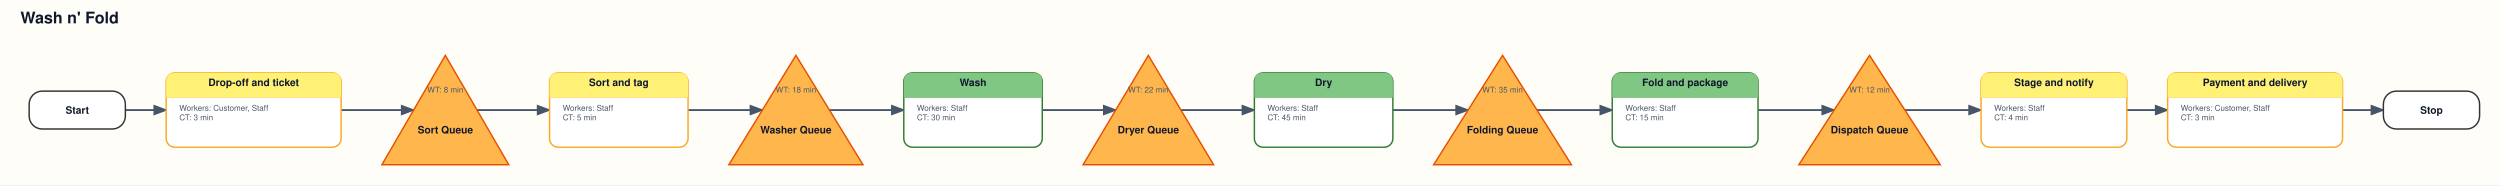
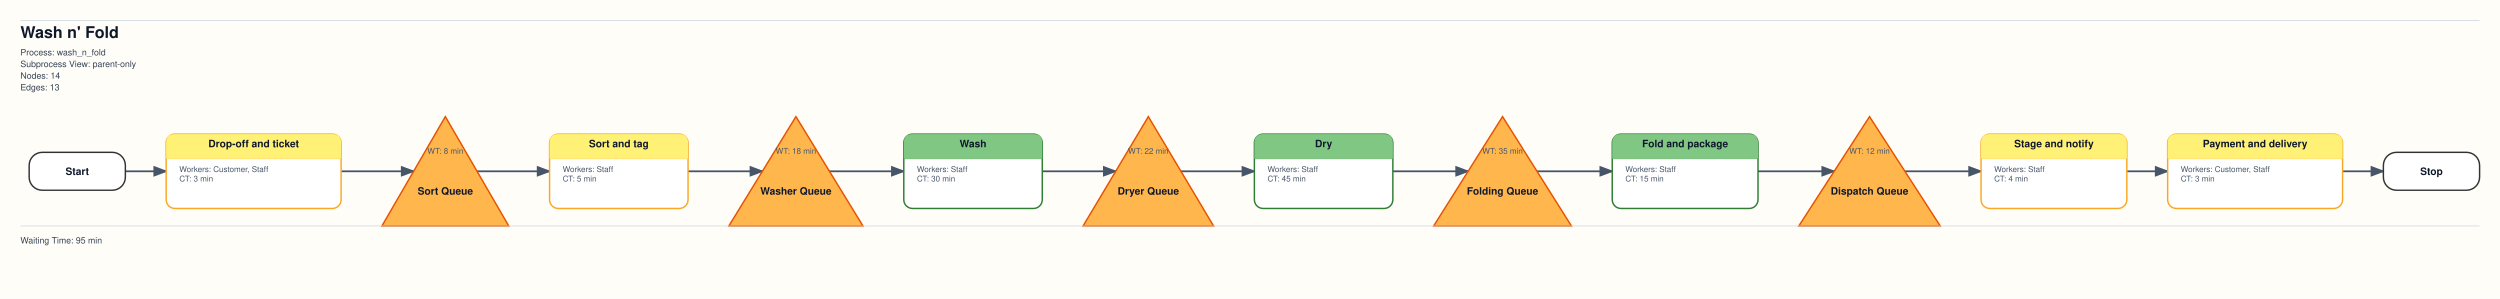
- <svg xmlns="http://www.w3.org/2000/svg" width="3430" height="254" viewBox="0 0 3430 254" data-flo-artifact-kind="svg" data-flo-backend="svg" data-flo-diagram="sppm" data-flo-layout-engine="elk">
+ <svg xmlns="http://www.w3.org/2000/svg" width="3430" height="410" viewBox="0 0 3430 410" data-flo-artifact-kind="svg" data-flo-backend="svg" data-flo-diagram="sppm" data-flo-layout-engine="elk" data-sppm-publication-page-id="main-p1">
  <defs>
    <marker id="flo-sppm-arrow" markerWidth="8" markerHeight="6" refX="7" refY="3" orient="auto" markerUnits="strokeWidth">
      <path d="M0,0 L8,3 L0,6 z" fill="#475569" />
    </marker>
  </defs>
  <rect width="100%" height="100%" fill="#fffdf8" />
-   <text x="28.0" y="32.0" font-family="Helvetica" font-size="22" font-weight="700" fill="#0f172a">Wash n' Fold</text>
-   <g transform="translate(28.0,64.0)">
+   <g data-sppm-publication-band="header">
+     <line x1="28.0" y1="28.0" x2="3402.0" y2="28.0" stroke="#cbd5e1" stroke-width="1" />
+     <text x="28.0" y="52.0" font-family="Helvetica" font-size="22" font-weight="700" fill="#0f172a">Wash n' Fold</text>
+     <text x="28.0" y="76.0" font-family="Helvetica" font-size="12" fill="#334155">Process: wash_n_fold</text>
+     <text x="28.0" y="92.0" font-family="Helvetica" font-size="12" fill="#334155">Subprocess View: parent-only</text>
+     <text x="28.0" y="108.0" font-family="Helvetica" font-size="12" fill="#334155">Nodes: 14</text>
+     <text x="28.0" y="124.0" font-family="Helvetica" font-size="12" fill="#334155">Edges: 13</text>
+   </g>
+   <g transform="translate(28.0,148.0)">
    <g data-edge-source="dropoff" data-edge-target="sort_tag_wait_queue" data-edge-kind="direct">
      <polyline points="440.0,87.0 539.5,87.0" fill="none" stroke="#475569" stroke-width="2.5" stroke-linecap="round" stroke-linejoin="round" marker-end="url(#flo-sppm-arrow)" />
    </g>
    <g data-edge-source="dry" data-edge-target="fold_package_wait_queue" data-edge-kind="direct">
      <polyline points="1883.0,87.0 1986.2,87.0" fill="none" stroke="#475569" stroke-width="2.5" stroke-linecap="round" stroke-linejoin="round" marker-end="url(#flo-sppm-arrow)" />
    </g>
    <g data-edge-source="dry_wait_queue" data-edge-target="dry" data-edge-kind="direct">
      <polyline points="1592.2,87.0 1693.0,87.0" fill="none" stroke="#475569" stroke-width="2.5" stroke-linecap="round" stroke-linejoin="round" marker-end="url(#flo-sppm-arrow)" />
    </g>
    <g data-edge-source="fold_package" data-edge-target="stage_notify_wait_queue" data-edge-kind="direct">
      <polyline points="2384.0,87.0 2488.5,87.0" fill="none" stroke="#475569" stroke-width="2.5" stroke-linecap="round" stroke-linejoin="round" marker-end="url(#flo-sppm-arrow)" />
    </g>
    <g data-edge-source="fold_package_wait_queue" data-edge-target="fold_package" data-edge-kind="direct">
      <polyline points="2080.8,87.0 2184.0,87.0" fill="none" stroke="#475569" stroke-width="2.5" stroke-linecap="round" stroke-linejoin="round" marker-end="url(#flo-sppm-arrow)" />
    </g>
    <g data-edge-source="payment_delivery" data-edge-target="end" data-edge-kind="direct">
      <polyline points="3186.0,87.0 3242.0,87.0" fill="none" stroke="#475569" stroke-width="2.5" stroke-linecap="round" stroke-linejoin="round" marker-end="url(#flo-sppm-arrow)" />
    </g>
    <g data-edge-source="sort_tag" data-edge-target="wash_wait_queue" data-edge-kind="direct">
      <polyline points="916.0,87.0 1018.0,87.0" fill="none" stroke="#475569" stroke-width="2.5" stroke-linecap="round" stroke-linejoin="round" marker-end="url(#flo-sppm-arrow)" />
    </g>
    <g data-edge-source="sort_tag_wait_queue" data-edge-target="sort_tag" data-edge-kind="direct">
      <polyline points="626.5,87.0 726.0,87.0" fill="none" stroke="#475569" stroke-width="2.5" stroke-linecap="round" stroke-linejoin="round" marker-end="url(#flo-sppm-arrow)" />
    </g>
    <g data-edge-source="stage_notify" data-edge-target="payment_delivery" data-edge-kind="direct">
      <polyline points="2890.0,87.0 2946.0,87.0" fill="none" stroke="#475569" stroke-width="2.5" stroke-linecap="round" stroke-linejoin="round" marker-end="url(#flo-sppm-arrow)" />
    </g>
    <g data-edge-source="stage_notify_wait_queue" data-edge-target="stage_notify" data-edge-kind="direct">
      <polyline points="2585.5,87.0 2690.0,87.0" fill="none" stroke="#475569" stroke-width="2.5" stroke-linecap="round" stroke-linejoin="round" marker-end="url(#flo-sppm-arrow)" />
    </g>
    <g data-edge-source="start" data-edge-target="dropoff" data-edge-kind="direct">
      <polyline points="144.0,87.0 200.0,87.0" fill="none" stroke="#475569" stroke-width="2.5" stroke-linecap="round" stroke-linejoin="round" marker-end="url(#flo-sppm-arrow)" />
    </g>
    <g data-edge-source="wash" data-edge-target="dry_wait_queue" data-edge-kind="direct">
      <polyline points="1402.0,87.0 1502.8,87.0" fill="none" stroke="#475569" stroke-width="2.5" stroke-linecap="round" stroke-linejoin="round" marker-end="url(#flo-sppm-arrow)" />
    </g>
    <g data-edge-source="wash_wait_queue" data-edge-target="wash" data-edge-kind="direct">
      <polyline points="1110.0,87.0 1212.0,87.0" fill="none" stroke="#475569" stroke-width="2.5" stroke-linecap="round" stroke-linejoin="round" marker-end="url(#flo-sppm-arrow)" />
    </g>
    <g data-node-id="start" data-node-kind="start">
      <rect x="12.0" y="61.0" width="132.0" height="52.0" rx="18" fill="#FFFFFF" stroke="#333333" stroke-width="2" />
      <text x="78.0" y="92.0" text-anchor="middle" font-family="Helvetica" font-size="14" font-weight="600" fill="#0f172a">Start</text>
    </g>
    <g data-node-id="dropoff" data-node-kind="task">
      <rect x="200.0" y="36.0" width="240.0" height="102.0" rx="12" fill="white" stroke="#F9A825" stroke-width="2" />
      <path data-node-header="top-rounded" d="M 212.0 36.0 L 428.0 36.0 Q 440.0 36.0 440.0 48.0 L 440.0 70.0 L 200.0 70.0 L 200.0 48.0 Q 200.0 36.0 212.0 36.0 Z" fill="#FFF176" stroke="none" />
      <line x1="200.0" y1="70.0" x2="440.0" y2="70.0" stroke="#F9A825" stroke-width="1" opacity="0.35" />
      <text x="320.0" y="54.0" text-anchor="middle" font-family="Helvetica" font-size="14" font-weight="600" fill="#0f172a">Drop-off and ticket</text>
      <text x="218.0" y="88.0" text-anchor="start" font-family="Helvetica" font-size="11" font-weight="400" fill="#475569">Workers: Customer, Staff</text>
      <text x="218.0" y="101.0" text-anchor="start" font-family="Helvetica" font-size="11" font-weight="400" fill="#475569">CT: 3 min</text>
    </g>
    <g data-node-id="sort_tag_wait_queue" data-node-kind="queue">
      <polygon data-node-queue-body="true" points="496.0,162.0 670.0,162.0 583.0,12.0" fill="#FFB74D" stroke="#E65100" stroke-width="2" />
      <text x="583.0" y="119.0" text-anchor="middle" font-family="Helvetica" font-size="14" font-weight="600" fill="#0f172a">Sort Queue</text>
      <text x="583.0" y="63.0" text-anchor="middle" font-family="Helvetica" font-size="11" font-weight="400" fill="#475569">WT: 8 min</text>
    </g>
    <g data-node-id="sort_tag" data-node-kind="task">
      <rect x="726.0" y="36.0" width="190.0" height="102.0" rx="12" fill="white" stroke="#F9A825" stroke-width="2" />
      <path data-node-header="top-rounded" d="M 738.0 36.0 L 904.0 36.0 Q 916.0 36.0 916.0 48.0 L 916.0 70.0 L 726.0 70.0 L 726.0 48.0 Q 726.0 36.0 738.0 36.0 Z" fill="#FFF176" stroke="none" />
      <line x1="726.0" y1="70.0" x2="916.0" y2="70.0" stroke="#F9A825" stroke-width="1" opacity="0.35" />
      <text x="821.0" y="54.0" text-anchor="middle" font-family="Helvetica" font-size="14" font-weight="600" fill="#0f172a">Sort and tag</text>
      <text x="744.0" y="88.0" text-anchor="start" font-family="Helvetica" font-size="11" font-weight="400" fill="#475569">Workers: Staff</text>
      <text x="744.0" y="101.0" text-anchor="start" font-family="Helvetica" font-size="11" font-weight="400" fill="#475569">CT: 5 min</text>
    </g>
    <g data-node-id="wash_wait_queue" data-node-kind="queue">
      <polygon data-node-queue-body="true" points="972.0,162.0 1156.0,162.0 1064.0,12.0" fill="#FFB74D" stroke="#E65100" stroke-width="2" />
      <text x="1064.0" y="119.0" text-anchor="middle" font-family="Helvetica" font-size="14" font-weight="600" fill="#0f172a">Washer Queue</text>
      <text x="1064.0" y="63.0" text-anchor="middle" font-family="Helvetica" font-size="11" font-weight="400" fill="#475569">WT: 18 min</text>
    </g>
    <g data-node-id="wash" data-node-kind="task">
      <rect x="1212.0" y="36.0" width="190.0" height="102.0" rx="12" fill="white" stroke="#2E7D32" stroke-width="2" />
      <path data-node-header="top-rounded" d="M 1224.0 36.0 L 1390.0 36.0 Q 1402.0 36.0 1402.0 48.0 L 1402.0 70.0 L 1212.0 70.0 L 1212.0 48.0 Q 1212.0 36.0 1224.0 36.0 Z" fill="#81C784" stroke="none" />
      <line x1="1212.0" y1="70.0" x2="1402.0" y2="70.0" stroke="#2E7D32" stroke-width="1" opacity="0.35" />
      <text x="1307.0" y="54.0" text-anchor="middle" font-family="Helvetica" font-size="14" font-weight="600" fill="#0f172a">Wash</text>
      <text x="1230.0" y="88.0" text-anchor="start" font-family="Helvetica" font-size="11" font-weight="400" fill="#475569">Workers: Staff</text>
      <text x="1230.0" y="101.0" text-anchor="start" font-family="Helvetica" font-size="11" font-weight="400" fill="#475569">CT: 30 min</text>
    </g>
    <g data-node-id="dry_wait_queue" data-node-kind="queue">
      <polygon data-node-queue-body="true" points="1458.0,162.0 1637.0,162.0 1547.5,12.0" fill="#FFB74D" stroke="#E65100" stroke-width="2" />
      <text x="1547.5" y="119.0" text-anchor="middle" font-family="Helvetica" font-size="14" font-weight="600" fill="#0f172a">Dryer Queue</text>
      <text x="1547.5" y="63.0" text-anchor="middle" font-family="Helvetica" font-size="11" font-weight="400" fill="#475569">WT: 22 min</text>
    </g>
    <g data-node-id="dry" data-node-kind="task">
      <rect x="1693.0" y="36.0" width="190.0" height="102.0" rx="12" fill="white" stroke="#2E7D32" stroke-width="2" />
      <path data-node-header="top-rounded" d="M 1705.0 36.0 L 1871.0 36.0 Q 1883.0 36.0 1883.0 48.0 L 1883.0 70.0 L 1693.0 70.0 L 1693.0 48.0 Q 1693.0 36.0 1705.0 36.0 Z" fill="#81C784" stroke="none" />
      <line x1="1693.0" y1="70.0" x2="1883.0" y2="70.0" stroke="#2E7D32" stroke-width="1" opacity="0.35" />
      <text x="1788.0" y="54.0" text-anchor="middle" font-family="Helvetica" font-size="14" font-weight="600" fill="#0f172a">Dry</text>
      <text x="1711.0" y="88.0" text-anchor="start" font-family="Helvetica" font-size="11" font-weight="400" fill="#475569">Workers: Staff</text>
      <text x="1711.0" y="101.0" text-anchor="start" font-family="Helvetica" font-size="11" font-weight="400" fill="#475569">CT: 45 min</text>
    </g>
    <g data-node-id="fold_package_wait_queue" data-node-kind="queue">
      <polygon data-node-queue-body="true" points="1939.0,162.0 2128.0,162.0 2033.5,12.0" fill="#FFB74D" stroke="#E65100" stroke-width="2" />
      <text x="2033.5" y="119.0" text-anchor="middle" font-family="Helvetica" font-size="14" font-weight="600" fill="#0f172a">Folding Queue</text>
      <text x="2033.5" y="63.0" text-anchor="middle" font-family="Helvetica" font-size="11" font-weight="400" fill="#475569">WT: 35 min</text>
    </g>
    <g data-node-id="fold_package" data-node-kind="task">
      <rect x="2184.0" y="36.0" width="200.0" height="102.0" rx="12" fill="white" stroke="#2E7D32" stroke-width="2" />
      <path data-node-header="top-rounded" d="M 2196.0 36.0 L 2372.0 36.0 Q 2384.0 36.0 2384.0 48.0 L 2384.0 70.0 L 2184.0 70.0 L 2184.0 48.0 Q 2184.0 36.0 2196.0 36.0 Z" fill="#81C784" stroke="none" />
      <line x1="2184.0" y1="70.0" x2="2384.0" y2="70.0" stroke="#2E7D32" stroke-width="1" opacity="0.35" />
      <text x="2284.0" y="54.0" text-anchor="middle" font-family="Helvetica" font-size="14" font-weight="600" fill="#0f172a">Fold and package</text>
      <text x="2202.0" y="88.0" text-anchor="start" font-family="Helvetica" font-size="11" font-weight="400" fill="#475569">Workers: Staff</text>
      <text x="2202.0" y="101.0" text-anchor="start" font-family="Helvetica" font-size="11" font-weight="400" fill="#475569">CT: 15 min</text>
    </g>
    <g data-node-id="stage_notify_wait_queue" data-node-kind="queue">
      <polygon data-node-queue-body="true" points="2440.0,162.0 2634.0,162.0 2537.0,12.0" fill="#FFB74D" stroke="#E65100" stroke-width="2" />
      <text x="2537.0" y="119.0" text-anchor="middle" font-family="Helvetica" font-size="14" font-weight="600" fill="#0f172a">Dispatch Queue</text>
      <text x="2537.0" y="63.0" text-anchor="middle" font-family="Helvetica" font-size="11" font-weight="400" fill="#475569">WT: 12 min</text>
    </g>
    <g data-node-id="stage_notify" data-node-kind="task">
      <rect x="2690.0" y="36.0" width="200.0" height="102.0" rx="12" fill="white" stroke="#F9A825" stroke-width="2" />
      <path data-node-header="top-rounded" d="M 2702.0 36.0 L 2878.0 36.0 Q 2890.0 36.0 2890.0 48.0 L 2890.0 70.0 L 2690.0 70.0 L 2690.0 48.0 Q 2690.0 36.0 2702.0 36.0 Z" fill="#FFF176" stroke="none" />
      <line x1="2690.0" y1="70.0" x2="2890.0" y2="70.0" stroke="#F9A825" stroke-width="1" opacity="0.35" />
      <text x="2790.0" y="54.0" text-anchor="middle" font-family="Helvetica" font-size="14" font-weight="600" fill="#0f172a">Stage and notify</text>
      <text x="2708.0" y="88.0" text-anchor="start" font-family="Helvetica" font-size="11" font-weight="400" fill="#475569">Workers: Staff</text>
      <text x="2708.0" y="101.0" text-anchor="start" font-family="Helvetica" font-size="11" font-weight="400" fill="#475569">CT: 4 min</text>
    </g>
    <g data-node-id="payment_delivery" data-node-kind="task">
      <rect x="2946.0" y="36.0" width="240.0" height="102.0" rx="12" fill="white" stroke="#F9A825" stroke-width="2" />
      <path data-node-header="top-rounded" d="M 2958.0 36.0 L 3174.0 36.0 Q 3186.0 36.0 3186.0 48.0 L 3186.0 70.0 L 2946.0 70.0 L 2946.0 48.0 Q 2946.0 36.0 2958.0 36.0 Z" fill="#FFF176" stroke="none" />
      <line x1="2946.0" y1="70.0" x2="3186.0" y2="70.0" stroke="#F9A825" stroke-width="1" opacity="0.35" />
      <text x="3066.0" y="54.0" text-anchor="middle" font-family="Helvetica" font-size="14" font-weight="600" fill="#0f172a">Payment and delivery</text>
      <text x="2964.0" y="88.0" text-anchor="start" font-family="Helvetica" font-size="11" font-weight="400" fill="#475569">Workers: Customer, Staff</text>
      <text x="2964.0" y="101.0" text-anchor="start" font-family="Helvetica" font-size="11" font-weight="400" fill="#475569">CT: 3 min</text>
    </g>
    <g data-node-id="end" data-node-kind="end">
      <rect x="3242.0" y="61.0" width="132.0" height="52.0" rx="18" fill="#FFFFFF" stroke="#333333" stroke-width="2" />
      <text x="3308.0" y="92.0" text-anchor="middle" font-family="Helvetica" font-size="14" font-weight="600" fill="#0f172a">Stop</text>
    </g>
  </g>
+   <g data-sppm-publication-band="footer">
+     <line x1="28.0" y1="310.0" x2="3402.0" y2="310.0" stroke="#cbd5e1" stroke-width="1" />
+     <text x="28.0" y="334.0" font-family="Helvetica" font-size="12" fill="#334155">Waiting Time: 95 min</text>
+   </g>
</svg>
